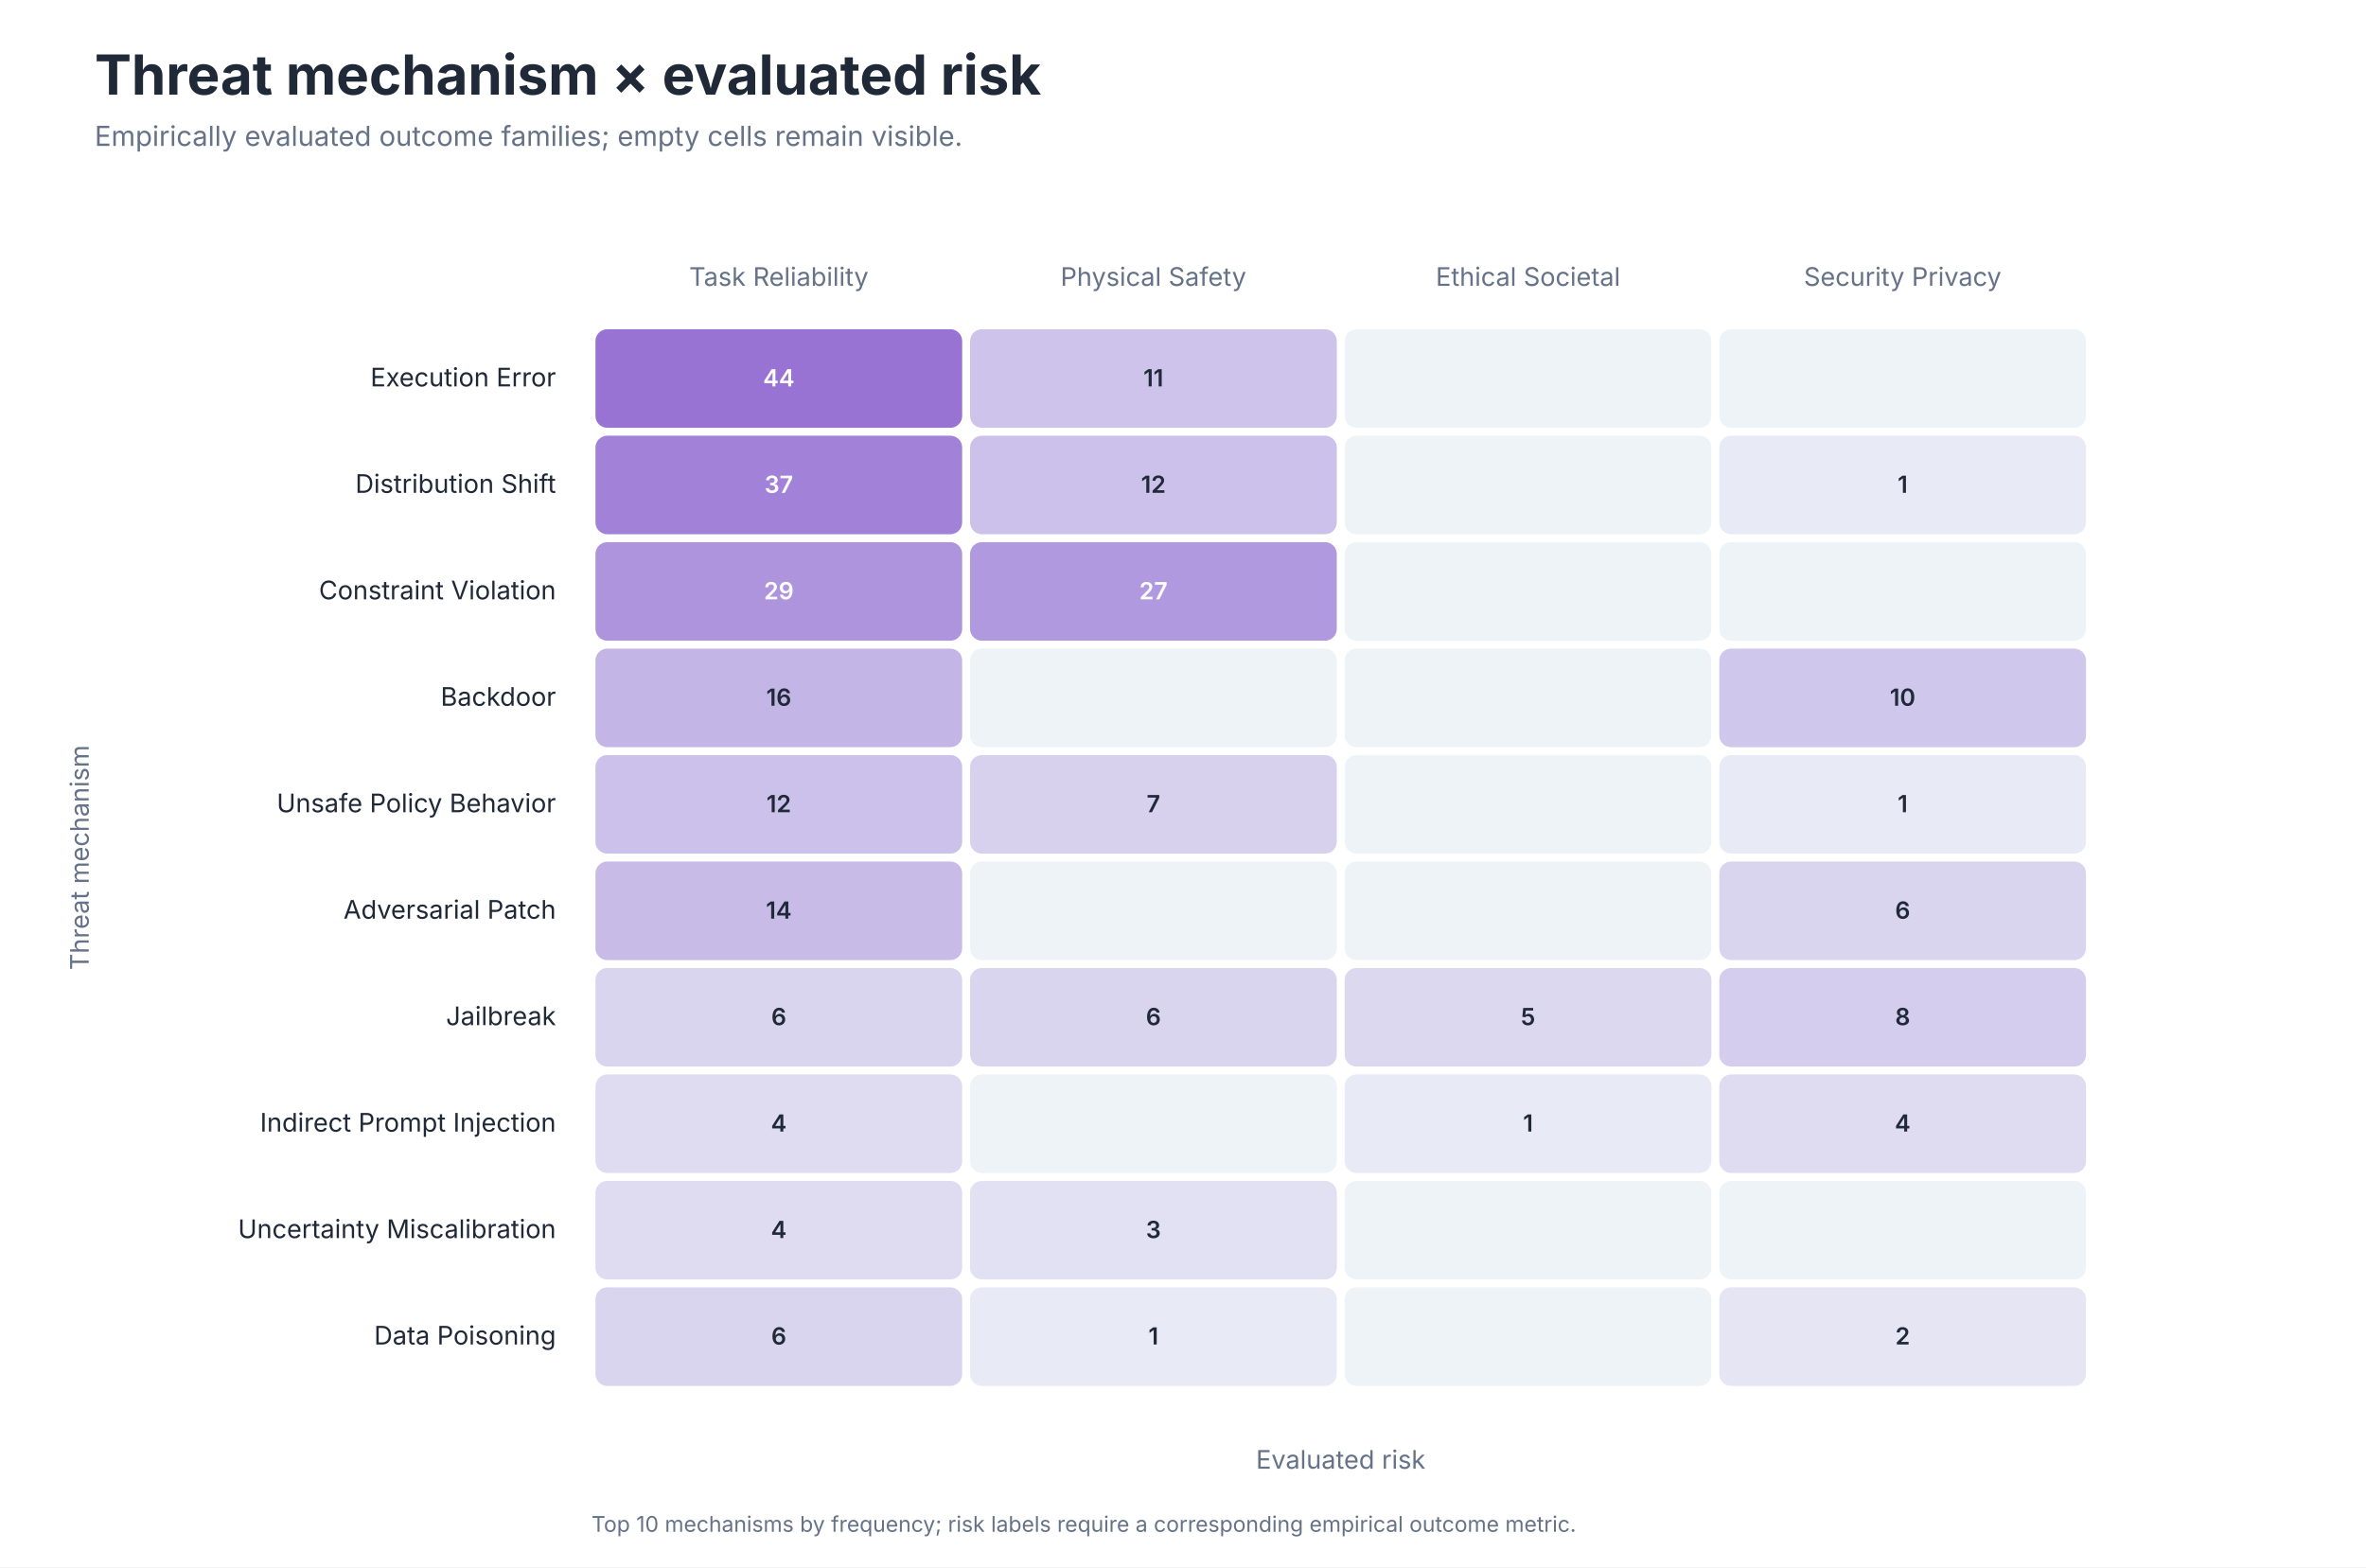
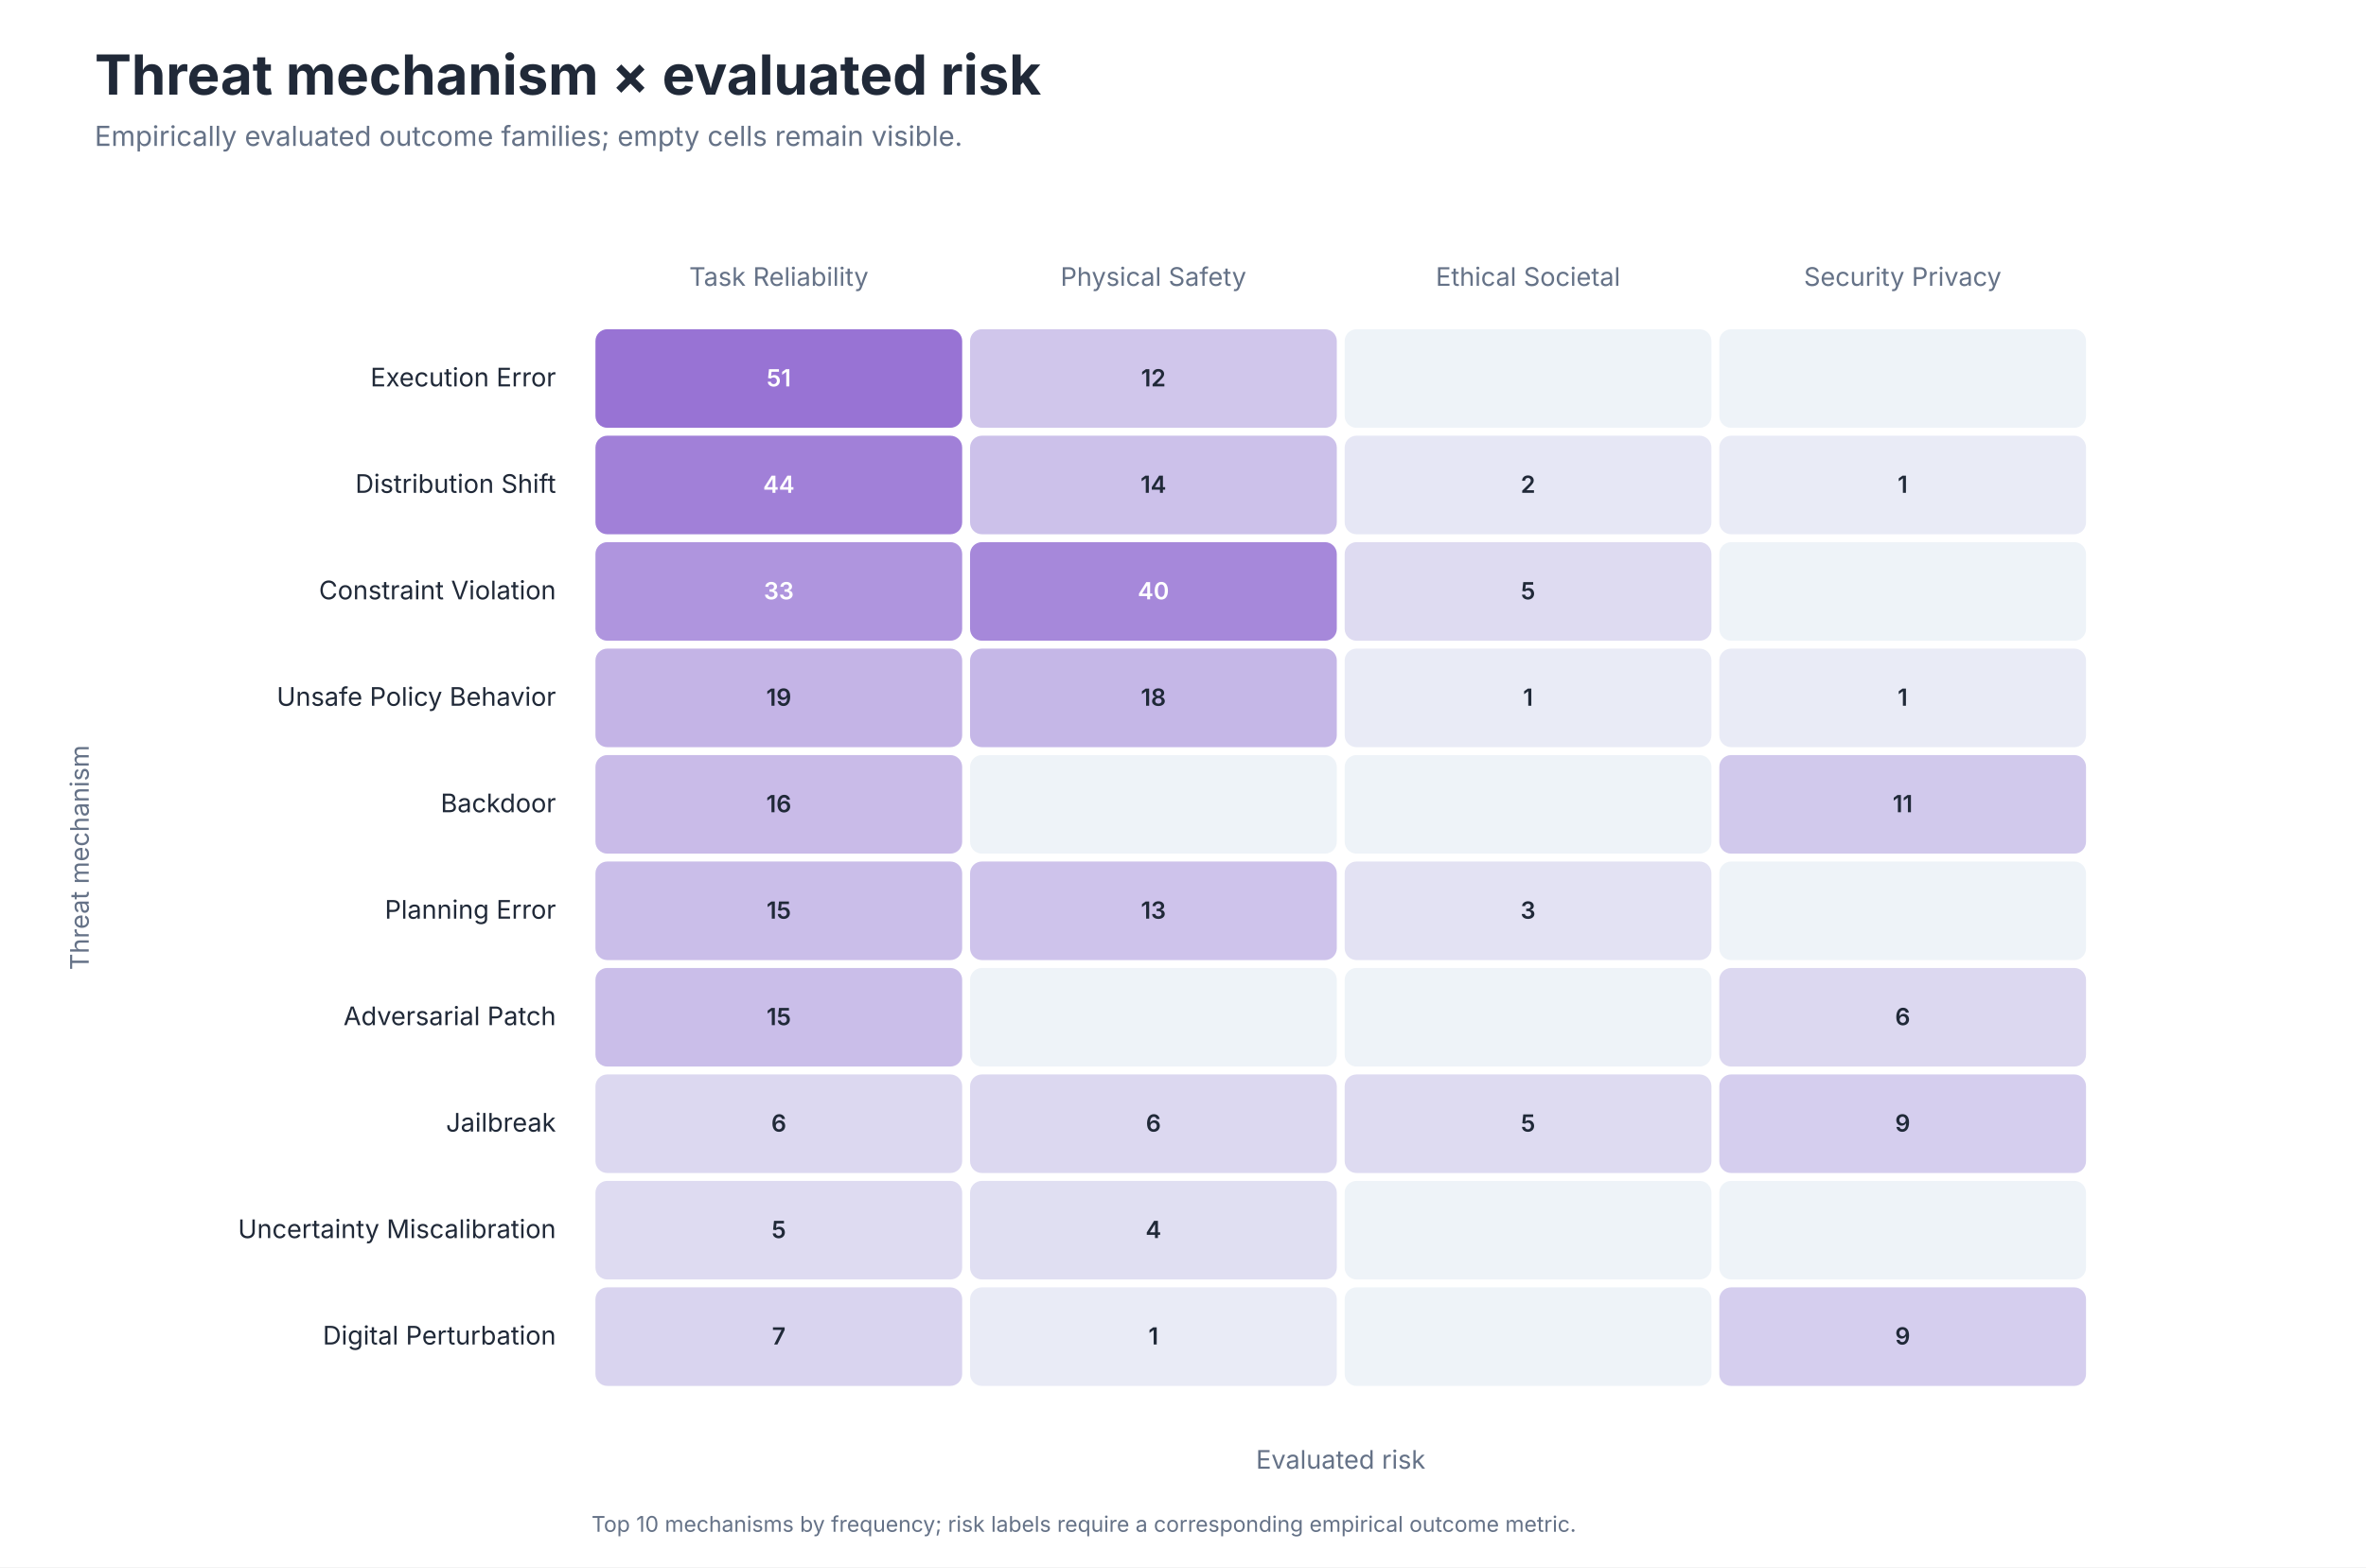
<svg xmlns="http://www.w3.org/2000/svg" role="img" aria-labelledby="title desc" viewBox="0 0 1200 795">
  <style>
text { font-family: -apple-system, BlinkMacSystemFont, 'Segoe UI', sans-serif; }
.title { font-size: 28px; font-weight: 650; fill: #202938; }
.subtitle { font-size: 14px; fill: #657287; }
.axis { font-size: 13px; fill: #657287; }
.label { font-size: 13px; fill: #202938; }
.small { font-size: 11px; fill: #657287; }
</style>
  <rect width="1200" height="795" fill="#FFFFFF" />
  <text class="title" x="48" y="48">Threat mechanism × evaluated risk</text>
  <text class="subtitle" x="48" y="74">Empirically evaluated outcome families; empty cells remain visible.</text>
  <text class="axis" x="395.0" y="145" text-anchor="middle">Task Reliability</text>
  <text class="axis" x="585.0" y="145" text-anchor="middle">Physical Safety</text>
  <text class="axis" x="775.0" y="145" text-anchor="middle">Ethical Societal</text>
  <text class="axis" x="965.0" y="145" text-anchor="middle">Security Privacy</text>
  <text class="label" x="282" y="196.0" text-anchor="end">Execution Error</text>
  <rect x="302" y="167" width="186" height="50" rx="6" fill="#9873D4" />
-   <text x="395.0" y="196.0" text-anchor="middle" font-size="12" font-weight="600" fill="#FFFFFF">44</text>
-   <rect x="492" y="167" width="186" height="50" rx="6" fill="#CEC4EB" />
-   <text x="585.0" y="196.0" text-anchor="middle" font-size="12" font-weight="600" fill="#202938">11</text>
+   <text x="395.0" y="196.0" text-anchor="middle" font-size="12" font-weight="600" fill="#FFFFFF">51</text>
+   <rect x="492" y="167" width="186" height="50" rx="6" fill="#D0C6EB" />
+   <text x="585.0" y="196.0" text-anchor="middle" font-size="12" font-weight="600" fill="#202938">12</text>
  <rect x="682" y="167" width="186" height="50" rx="6" fill="#EEF3F8" />
  <text x="775.0" y="196.0" text-anchor="middle" font-size="12" font-weight="600" fill="#202938" />
  <rect x="872" y="167" width="186" height="50" rx="6" fill="#EEF3F8" />
  <text x="965.0" y="196.0" text-anchor="middle" font-size="12" font-weight="600" fill="#202938" />
  <text class="label" x="282" y="250.0" text-anchor="end">Distribution Shift</text>
-   <rect x="302" y="221" width="186" height="50" rx="6" fill="#A282D8" />
-   <text x="395.0" y="250.0" text-anchor="middle" font-size="12" font-weight="600" fill="#FFFFFF">37</text>
+   <rect x="302" y="221" width="186" height="50" rx="6" fill="#A180D8" />
+   <text x="395.0" y="250.0" text-anchor="middle" font-size="12" font-weight="600" fill="#FFFFFF">44</text>
  <rect x="492" y="221" width="186" height="50" rx="6" fill="#CCC1EA" />
-   <text x="585.0" y="250.0" text-anchor="middle" font-size="12" font-weight="600" fill="#202938">12</text>
-   <rect x="682" y="221" width="186" height="50" rx="6" fill="#EEF3F8" />
-   <text x="775.0" y="250.0" text-anchor="middle" font-size="12" font-weight="600" fill="#202938" />
-   <rect x="872" y="221" width="186" height="50" rx="6" fill="#E8EBF6" />
+   <text x="585.0" y="250.0" text-anchor="middle" font-size="12" font-weight="600" fill="#202938">14</text>
+   <rect x="682" y="221" width="186" height="50" rx="6" fill="#E6E7F5" />
+   <text x="775.0" y="250.0" text-anchor="middle" font-size="12" font-weight="600" fill="#202938">2</text>
+   <rect x="872" y="221" width="186" height="50" rx="6" fill="#E9EBF6" />
  <text x="965.0" y="250.0" text-anchor="middle" font-size="12" font-weight="600" fill="#202938">1</text>
  <text class="label" x="282" y="304.0" text-anchor="end">Constraint Violation</text>
-   <rect x="302" y="275" width="186" height="50" rx="6" fill="#AE94DD" />
-   <text x="395.0" y="304.0" text-anchor="middle" font-size="12" font-weight="600" fill="#FFFFFF">29</text>
-   <rect x="492" y="275" width="186" height="50" rx="6" fill="#B199DF" />
-   <text x="585.0" y="304.0" text-anchor="middle" font-size="12" font-weight="600" fill="#FFFFFF">27</text>
-   <rect x="682" y="275" width="186" height="50" rx="6" fill="#EEF3F8" />
-   <text x="775.0" y="304.0" text-anchor="middle" font-size="12" font-weight="600" fill="#202938" />
+   <rect x="302" y="275" width="186" height="50" rx="6" fill="#AF95DE" />
+   <text x="395.0" y="304.0" text-anchor="middle" font-size="12" font-weight="600" fill="#FFFFFF">33</text>
+   <rect x="492" y="275" width="186" height="50" rx="6" fill="#A688DA" />
+   <text x="585.0" y="304.0" text-anchor="middle" font-size="12" font-weight="600" fill="#FFFFFF">40</text>
+   <rect x="682" y="275" width="186" height="50" rx="6" fill="#DEDBF1" />
+   <text x="775.0" y="304.0" text-anchor="middle" font-size="12" font-weight="600" fill="#202938">5</text>
  <rect x="872" y="275" width="186" height="50" rx="6" fill="#EEF3F8" />
  <text x="965.0" y="304.0" text-anchor="middle" font-size="12" font-weight="600" fill="#202938" />
-   <text class="label" x="282" y="358.0" text-anchor="end">Backdoor</text>
-   <rect x="302" y="329" width="186" height="50" rx="6" fill="#C4B5E7" />
-   <text x="395.0" y="358.0" text-anchor="middle" font-size="12" font-weight="600" fill="#202938">16</text>
-   <rect x="492" y="329" width="186" height="50" rx="6" fill="#EEF3F8" />
-   <text x="585.0" y="358.0" text-anchor="middle" font-size="12" font-weight="600" fill="#202938" />
-   <rect x="682" y="329" width="186" height="50" rx="6" fill="#EEF3F8" />
-   <text x="775.0" y="358.0" text-anchor="middle" font-size="12" font-weight="600" fill="#202938" />
-   <rect x="872" y="329" width="186" height="50" rx="6" fill="#D0C7EC" />
-   <text x="965.0" y="358.0" text-anchor="middle" font-size="12" font-weight="600" fill="#202938">10</text>
-   <text class="label" x="282" y="412.0" text-anchor="end">Unsafe Policy Behavior</text>
-   <rect x="302" y="383" width="186" height="50" rx="6" fill="#CCC1EA" />
-   <text x="395.0" y="412.0" text-anchor="middle" font-size="12" font-weight="600" fill="#202938">12</text>
-   <rect x="492" y="383" width="186" height="50" rx="6" fill="#D7D1EE" />
-   <text x="585.0" y="412.0" text-anchor="middle" font-size="12" font-weight="600" fill="#202938">7</text>
+   <text class="label" x="282" y="358.0" text-anchor="end">Unsafe Policy Behavior</text>
+   <rect x="302" y="329" width="186" height="50" rx="6" fill="#C4B4E6" />
+   <text x="395.0" y="358.0" text-anchor="middle" font-size="12" font-weight="600" fill="#202938">19</text>
+   <rect x="492" y="329" width="186" height="50" rx="6" fill="#C5B7E7" />
+   <text x="585.0" y="358.0" text-anchor="middle" font-size="12" font-weight="600" fill="#202938">18</text>
+   <rect x="682" y="329" width="186" height="50" rx="6" fill="#E9EBF6" />
+   <text x="775.0" y="358.0" text-anchor="middle" font-size="12" font-weight="600" fill="#202938">1</text>
+   <rect x="872" y="329" width="186" height="50" rx="6" fill="#E9EBF6" />
+   <text x="965.0" y="358.0" text-anchor="middle" font-size="12" font-weight="600" fill="#202938">1</text>
+   <text class="label" x="282" y="412.0" text-anchor="end">Backdoor</text>
+   <rect x="302" y="383" width="186" height="50" rx="6" fill="#C9BBE8" />
+   <text x="395.0" y="412.0" text-anchor="middle" font-size="12" font-weight="600" fill="#202938">16</text>
+   <rect x="492" y="383" width="186" height="50" rx="6" fill="#EEF3F8" />
+   <text x="585.0" y="412.0" text-anchor="middle" font-size="12" font-weight="600" fill="#202938" />
  <rect x="682" y="383" width="186" height="50" rx="6" fill="#EEF3F8" />
  <text x="775.0" y="412.0" text-anchor="middle" font-size="12" font-weight="600" fill="#202938" />
-   <rect x="872" y="383" width="186" height="50" rx="6" fill="#E8EBF6" />
-   <text x="965.0" y="412.0" text-anchor="middle" font-size="12" font-weight="600" fill="#202938">1</text>
-   <text class="label" x="282" y="466.0" text-anchor="end">Adversarial Patch</text>
-   <rect x="302" y="437" width="186" height="50" rx="6" fill="#C8BBE8" />
-   <text x="395.0" y="466.0" text-anchor="middle" font-size="12" font-weight="600" fill="#202938">14</text>
-   <rect x="492" y="437" width="186" height="50" rx="6" fill="#EEF3F8" />
-   <text x="585.0" y="466.0" text-anchor="middle" font-size="12" font-weight="600" fill="#202938" />
-   <rect x="682" y="437" width="186" height="50" rx="6" fill="#EEF3F8" />
-   <text x="775.0" y="466.0" text-anchor="middle" font-size="12" font-weight="600" fill="#202938" />
-   <rect x="872" y="437" width="186" height="50" rx="6" fill="#DAD5EF" />
-   <text x="965.0" y="466.0" text-anchor="middle" font-size="12" font-weight="600" fill="#202938">6</text>
-   <text class="label" x="282" y="520.0" text-anchor="end">Jailbreak</text>
-   <rect x="302" y="491" width="186" height="50" rx="6" fill="#DAD5EF" />
-   <text x="395.0" y="520.0" text-anchor="middle" font-size="12" font-weight="600" fill="#202938">6</text>
-   <rect x="492" y="491" width="186" height="50" rx="6" fill="#DAD5EF" />
-   <text x="585.0" y="520.0" text-anchor="middle" font-size="12" font-weight="600" fill="#202938">6</text>
-   <rect x="682" y="491" width="186" height="50" rx="6" fill="#DCD8F0" />
-   <text x="775.0" y="520.0" text-anchor="middle" font-size="12" font-weight="600" fill="#202938">5</text>
-   <rect x="872" y="491" width="186" height="50" rx="6" fill="#D5CDED" />
-   <text x="965.0" y="520.0" text-anchor="middle" font-size="12" font-weight="600" fill="#202938">8</text>
-   <text class="label" x="282" y="574.0" text-anchor="end">Indirect Prompt Injection</text>
-   <rect x="302" y="545" width="186" height="50" rx="6" fill="#DFDCF2" />
-   <text x="395.0" y="574.0" text-anchor="middle" font-size="12" font-weight="600" fill="#202938">4</text>
-   <rect x="492" y="545" width="186" height="50" rx="6" fill="#EEF3F8" />
-   <text x="585.0" y="574.0" text-anchor="middle" font-size="12" font-weight="600" fill="#202938" />
-   <rect x="682" y="545" width="186" height="50" rx="6" fill="#E8EBF6" />
-   <text x="775.0" y="574.0" text-anchor="middle" font-size="12" font-weight="600" fill="#202938">1</text>
-   <rect x="872" y="545" width="186" height="50" rx="6" fill="#DFDCF2" />
-   <text x="965.0" y="574.0" text-anchor="middle" font-size="12" font-weight="600" fill="#202938">4</text>
+   <rect x="872" y="383" width="186" height="50" rx="6" fill="#D1C9EC" />
+   <text x="965.0" y="412.0" text-anchor="middle" font-size="12" font-weight="600" fill="#202938">11</text>
+   <text class="label" x="282" y="466.0" text-anchor="end">Planning Error</text>
+   <rect x="302" y="437" width="186" height="50" rx="6" fill="#CABEE9" />
+   <text x="395.0" y="466.0" text-anchor="middle" font-size="12" font-weight="600" fill="#202938">15</text>
+   <rect x="492" y="437" width="186" height="50" rx="6" fill="#CEC3EB" />
+   <text x="585.0" y="466.0" text-anchor="middle" font-size="12" font-weight="600" fill="#202938">13</text>
+   <rect x="682" y="437" width="186" height="50" rx="6" fill="#E3E2F3" />
+   <text x="775.0" y="466.0" text-anchor="middle" font-size="12" font-weight="600" fill="#202938">3</text>
+   <rect x="872" y="437" width="186" height="50" rx="6" fill="#EEF3F8" />
+   <text x="965.0" y="466.0" text-anchor="middle" font-size="12" font-weight="600" fill="#202938" />
+   <text class="label" x="282" y="520.0" text-anchor="end">Adversarial Patch</text>
+   <rect x="302" y="491" width="186" height="50" rx="6" fill="#CABEE9" />
+   <text x="395.0" y="520.0" text-anchor="middle" font-size="12" font-weight="600" fill="#202938">15</text>
+   <rect x="492" y="491" width="186" height="50" rx="6" fill="#EEF3F8" />
+   <text x="585.0" y="520.0" text-anchor="middle" font-size="12" font-weight="600" fill="#202938" />
+   <rect x="682" y="491" width="186" height="50" rx="6" fill="#EEF3F8" />
+   <text x="775.0" y="520.0" text-anchor="middle" font-size="12" font-weight="600" fill="#202938" />
+   <rect x="872" y="491" width="186" height="50" rx="6" fill="#DCD8F0" />
+   <text x="965.0" y="520.0" text-anchor="middle" font-size="12" font-weight="600" fill="#202938">6</text>
+   <text class="label" x="282" y="574.0" text-anchor="end">Jailbreak</text>
+   <rect x="302" y="545" width="186" height="50" rx="6" fill="#DCD8F0" />
+   <text x="395.0" y="574.0" text-anchor="middle" font-size="12" font-weight="600" fill="#202938">6</text>
+   <rect x="492" y="545" width="186" height="50" rx="6" fill="#DCD8F0" />
+   <text x="585.0" y="574.0" text-anchor="middle" font-size="12" font-weight="600" fill="#202938">6</text>
+   <rect x="682" y="545" width="186" height="50" rx="6" fill="#DEDBF1" />
+   <text x="775.0" y="574.0" text-anchor="middle" font-size="12" font-weight="600" fill="#202938">5</text>
+   <rect x="872" y="545" width="186" height="50" rx="6" fill="#D5CEEE" />
+   <text x="965.0" y="574.0" text-anchor="middle" font-size="12" font-weight="600" fill="#202938">9</text>
  <text class="label" x="282" y="628.0" text-anchor="end">Uncertainty Miscalibration</text>
-   <rect x="302" y="599" width="186" height="50" rx="6" fill="#DFDCF2" />
-   <text x="395.0" y="628.0" text-anchor="middle" font-size="12" font-weight="600" fill="#202938">4</text>
-   <rect x="492" y="599" width="186" height="50" rx="6" fill="#E2E0F3" />
-   <text x="585.0" y="628.0" text-anchor="middle" font-size="12" font-weight="600" fill="#202938">3</text>
+   <rect x="302" y="599" width="186" height="50" rx="6" fill="#DEDBF1" />
+   <text x="395.0" y="628.0" text-anchor="middle" font-size="12" font-weight="600" fill="#202938">5</text>
+   <rect x="492" y="599" width="186" height="50" rx="6" fill="#E0DFF2" />
+   <text x="585.0" y="628.0" text-anchor="middle" font-size="12" font-weight="600" fill="#202938">4</text>
  <rect x="682" y="599" width="186" height="50" rx="6" fill="#EEF3F8" />
  <text x="775.0" y="628.0" text-anchor="middle" font-size="12" font-weight="600" fill="#202938" />
  <rect x="872" y="599" width="186" height="50" rx="6" fill="#EEF3F8" />
  <text x="965.0" y="628.0" text-anchor="middle" font-size="12" font-weight="600" fill="#202938" />
-   <text class="label" x="282" y="682.0" text-anchor="end">Data Poisoning</text>
-   <rect x="302" y="653" width="186" height="50" rx="6" fill="#DAD5EF" />
-   <text x="395.0" y="682.0" text-anchor="middle" font-size="12" font-weight="600" fill="#202938">6</text>
-   <rect x="492" y="653" width="186" height="50" rx="6" fill="#E8EBF6" />
+   <text class="label" x="282" y="682.0" text-anchor="end">Digital Perturbation</text>
+   <rect x="302" y="653" width="186" height="50" rx="6" fill="#D9D4EF" />
+   <text x="395.0" y="682.0" text-anchor="middle" font-size="12" font-weight="600" fill="#202938">7</text>
+   <rect x="492" y="653" width="186" height="50" rx="6" fill="#E9EBF6" />
  <text x="585.0" y="682.0" text-anchor="middle" font-size="12" font-weight="600" fill="#202938">1</text>
  <rect x="682" y="653" width="186" height="50" rx="6" fill="#EEF3F8" />
  <text x="775.0" y="682.0" text-anchor="middle" font-size="12" font-weight="600" fill="#202938" />
-   <rect x="872" y="653" width="186" height="50" rx="6" fill="#E5E5F4" />
-   <text x="965.0" y="682.0" text-anchor="middle" font-size="12" font-weight="600" fill="#202938">2</text>
+   <rect x="872" y="653" width="186" height="50" rx="6" fill="#D5CEEE" />
+   <text x="965.0" y="682.0" text-anchor="middle" font-size="12" font-weight="600" fill="#202938">9</text>
  <text class="axis" x="680.0" y="745" text-anchor="middle">Evaluated risk</text>
  <text class="axis" transform="translate(45 435.0) rotate(-90)" text-anchor="middle">Threat mechanism</text>
  <text class="small" x="300" y="777">Top 10 mechanisms by frequency; risk labels require a corresponding empirical outcome metric.</text>
</svg>
